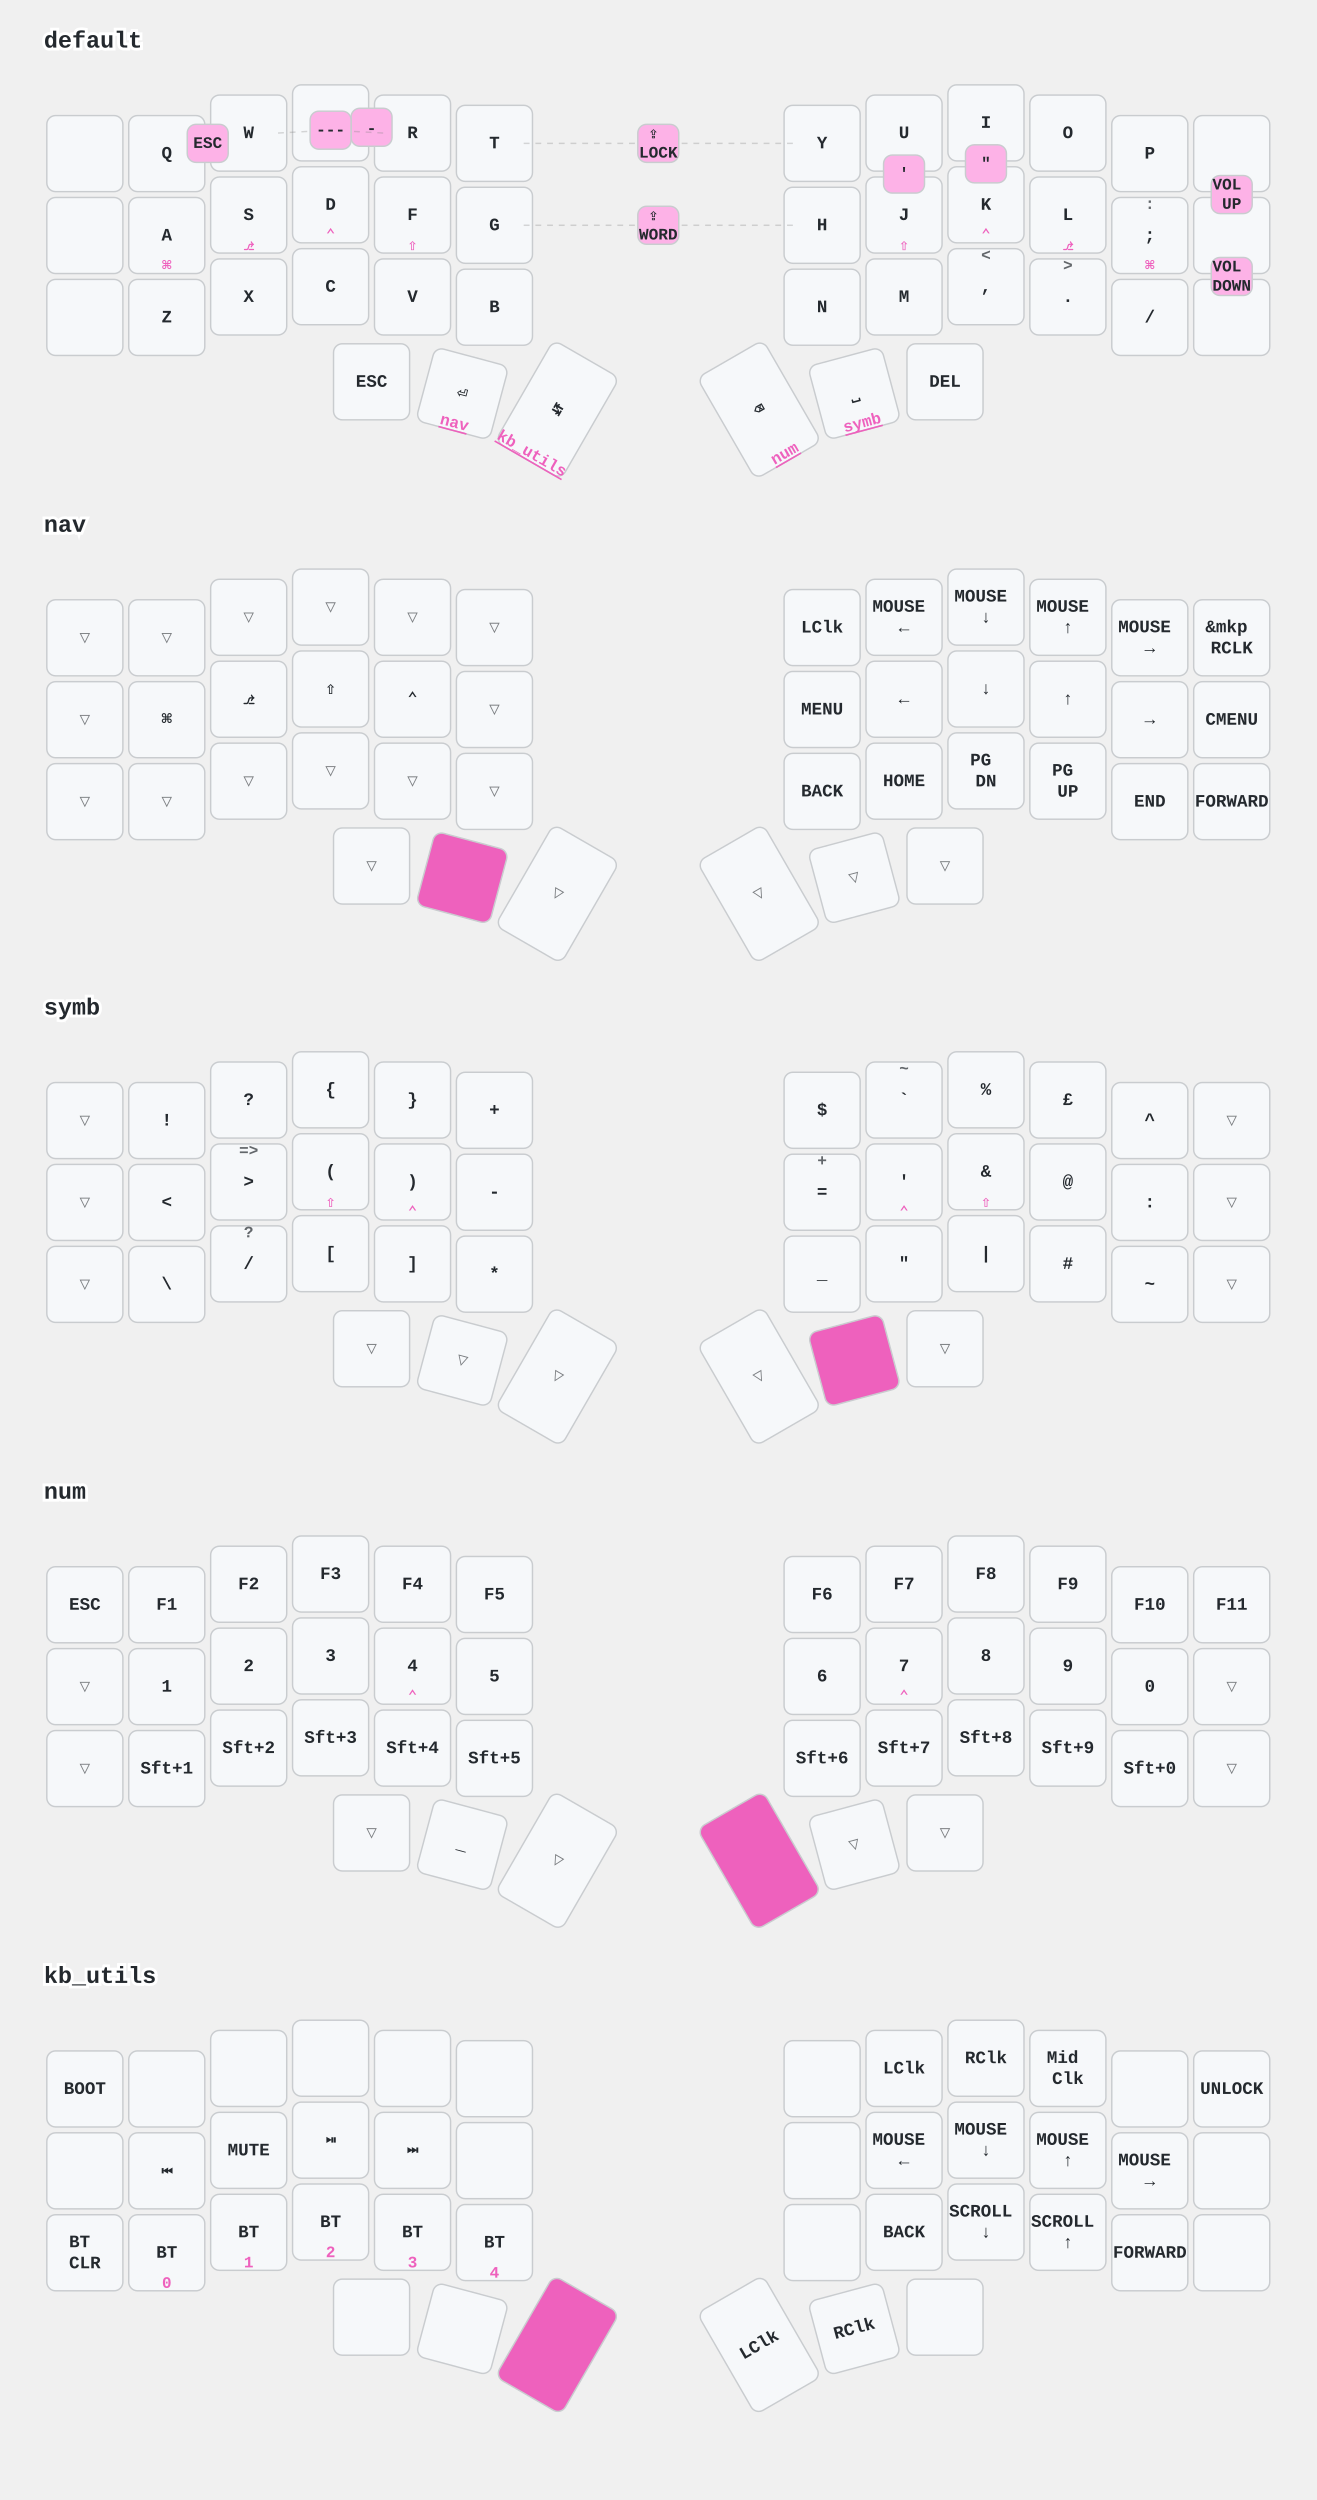
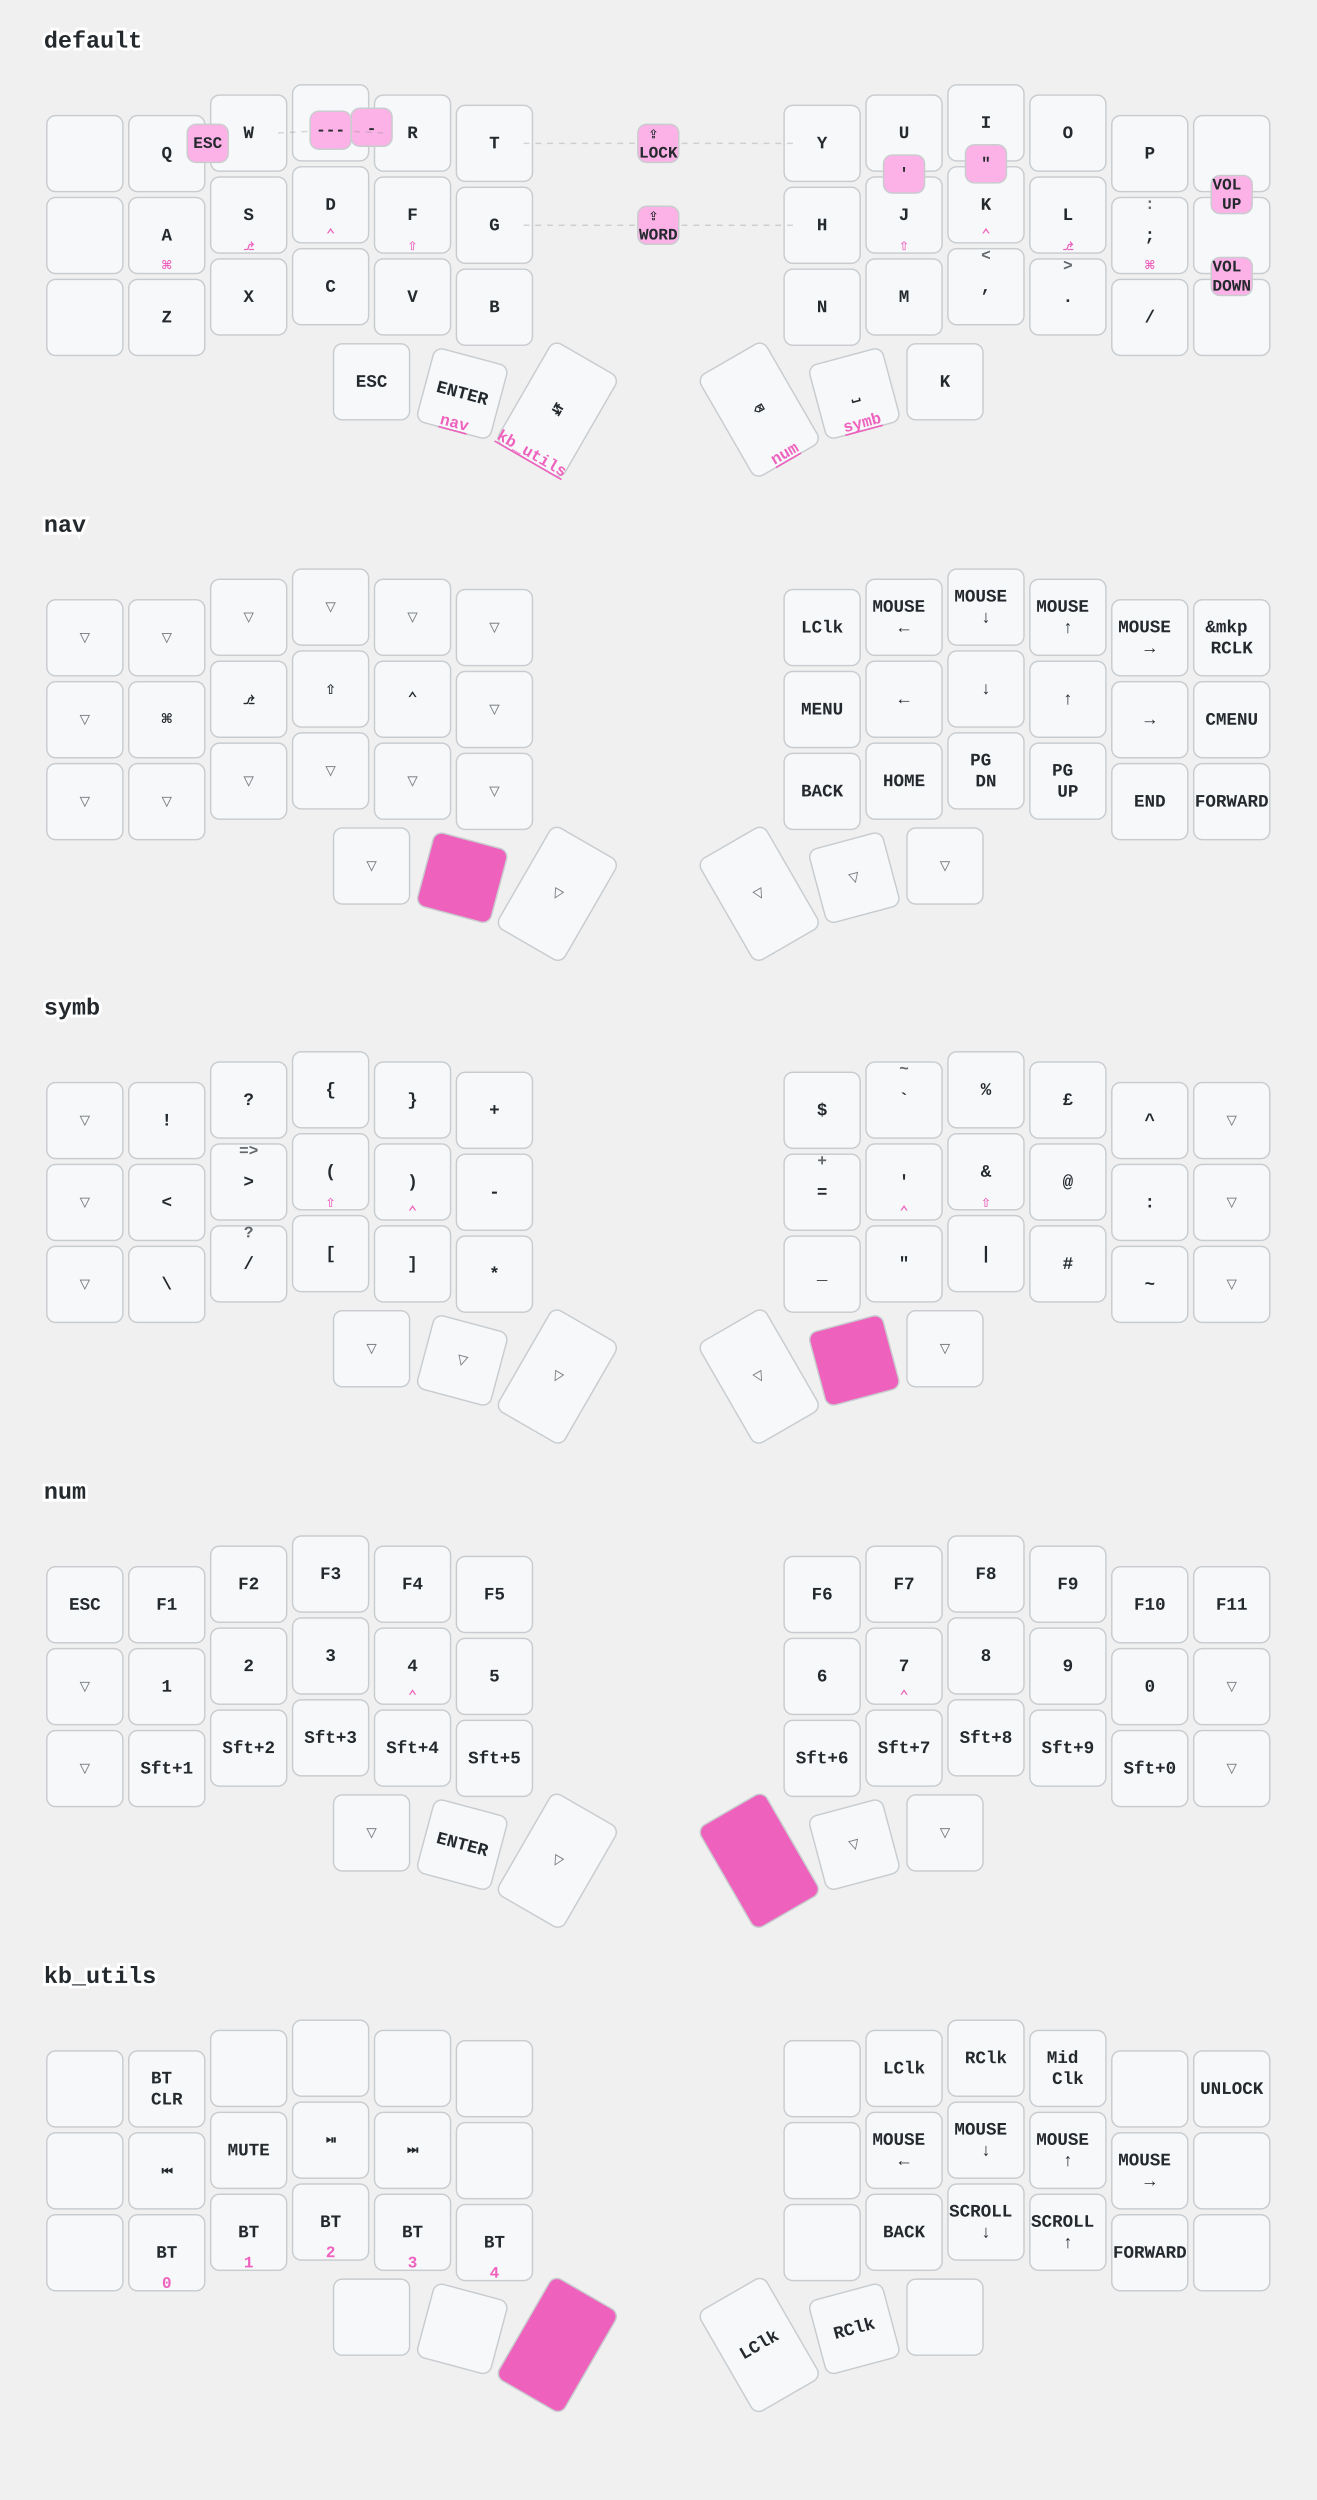
<svg xmlns="http://www.w3.org/2000/svg" width="900" height="1709" viewBox="0 0 900 1709" class="keymap">
  <style>/* inherit to force styles through use tags */
svg path {
    fill: inherit;
}

/* font and background color specifications */
svg.keymap {
    font-family: SFMono-Regular,Consolas,Liberation Mono,Menlo,monospace;
    font-size: 14px;
    font-kerning: normal;
    text-rendering: optimizeLegibility;
    fill: #24292e;
}

/* default key styling */
rect.key {
    fill: #f6f8fa;
}

rect.key, rect.combo {
    stroke: #c9cccf;
    stroke-width: 1;
}

/* default key side styling, only used is draw_key_sides is set */
rect.side {
    filter: brightness(90%);
}

/* color accent for combo boxes */
rect.combo, rect.combo-separate {
    fill: #cdf;
}

/* color accent for held keys */
rect.held, rect.combo.held {
    fill: #fdd;
}

/* color accent for ghost (optional) keys */
rect.ghost, rect.combo.ghost {
    stroke-dasharray: 4, 4;
    stroke-width: 2;
}

text {
    text-anchor: middle;
    dominant-baseline: middle;
}

/* styling for layer labels */
text.label {
    font-weight: bold;
    text-anchor: start;
    stroke: white;
    stroke-width: 4;
    paint-order: stroke;
}

/* styling for optional footer */
text.footer {
    text-anchor: end;
    dominant-baseline: auto;
    stroke: white;
    stroke-width: 4;
    paint-order: stroke;
}

/* styling for combo tap, and key non-tap label text */
text.combo, text.hold, text.shifted, text.left, text.right {
    font-size: 11px;
}

text.hold {
    text-anchor: middle;
    dominant-baseline: auto;
}

text.shifted {
    text-anchor: middle;
    dominant-baseline: hanging;
}

text.left {
    text-anchor: start;
}

text.right {
    text-anchor: end;
}

text.layer-activator {
    text-decoration: underline;
}

/* styling for hold/shifted label text in combo box */
text.combo.hold, text.combo.shifted, text.combo.left, text.combo.right {
    font-size: 8px;
}

/* lighter symbol for transparent keys */
text.trans {
    fill: #7b7e81;
}

/* styling for combo dendrons */
path.combo {
    stroke-width: 1;
    stroke: gray;
    fill: none;
}

/* Start Tabler Icons Cleanup */
/* cannot use height/width with glyphs */
.icon-tabler &gt; path {
    fill: inherit;
    stroke: inherit;
    stroke-width: 2;
}
/* hide tabler's default box */
.icon-tabler &gt; path[stroke="none"][fill="none"] {
    visibility: hidden;
}
/* End Tabler Icons Cleanup */

/* font and background color specifications */
    svg.keymap {
      font-family: Ubuntu Mono, Inconsolata, Consolas, Liberation Mono, Menlo, monospace;
      font-size: 12px;
      font-weight: bold;
      text-rendering: optimizeLegibility;
    }

    /* default key styling */
    rect {
        fill: #f6f8fa;
        stroke: #c9cccf;
        stroke-width: 1;
    }

    /* color accent for combo boxes */
    rect.combo {
        fill: #fdb2e7;
    }

    /* color accent for held keys */
    rect.held, rect.combo.held {
        fill: #ee61bd;
    }

    /* color accent for ghost (optional) keys */
    rect.ghost, rect.combo.ghost {
        fill: #ddd;
    }

    text {
        text-anchor: middle;
        dominant-baseline: middle;
    }

    /* styling for layer labels */
    text.label {
        font-weight: bold;
        font-size: 16px;
        text-anchor: start;
        stroke: white;
        fill: #ee61bd
        stroke-width: 2;
        paint-order: stroke;
    }

    /* styling for combo tap, and key hold/shifted label text */
    text.combo, text.hold, text.shifted {
        font-size: 11px;
    }

    text.hold {
        text-anchor: middle;
        dominant-baseline: auto;
        fill: #ee61bd;
    }

    text.shifted {
        text-anchor: middle;
        dominant-baseline: hanging;
        opacity: 0.7;
    }

    /* styling for hold/shifted label text in combo box */
    text.combo.hold, text.combo.shifted {
        font-size: 8px;
    }

    /* styling for combo dendrons */
    path {
        stroke-width: 1;
        stroke: gray;
        fill: none;
    }
    path.combo {
      stroke-dasharray: 4, 4;
      stroke-opacity: 0.3;
    }
    path.combo {
      stroke-dasharray: 4, 4;
      stroke-opacity: 0.3;
    }</style>
  <g transform="translate(30, 0)" class="layer-default">
    <text x="0" y="28" class="label" id="default">default</text>
    <g transform="translate(0, 56)">
      <g transform="translate(28, 49)" class="key keypos-0">
        <rect rx="6" ry="6" x="-26" y="-26" width="52" height="52" class="key" />
      </g>
      <g transform="translate(84, 49)" class="key keypos-1">
        <rect rx="6" ry="6" x="-26" y="-26" width="52" height="52" class="key" />
        <text x="0" y="0" class="key tap">Q</text>
      </g>
      <g transform="translate(140, 35)" class="key keypos-2">
        <rect rx="6" ry="6" x="-26" y="-26" width="52" height="52" class="key" />
        <text x="0" y="0" class="key tap">W</text>
      </g>
      <g transform="translate(196, 28)" class="key keypos-3">
        <rect rx="6" ry="6" x="-26" y="-26" width="52" height="52" class="key" />
        <text x="0" y="0" class="key tap">E</text>
      </g>
      <g transform="translate(252, 35)" class="key keypos-4">
        <rect rx="6" ry="6" x="-26" y="-26" width="52" height="52" class="key" />
        <text x="0" y="0" class="key tap">R</text>
      </g>
      <g transform="translate(308, 42)" class="key keypos-5">
        <rect rx="6" ry="6" x="-26" y="-26" width="52" height="52" class="key" />
        <text x="0" y="0" class="key tap">T</text>
      </g>
      <g transform="translate(532, 42)" class="key keypos-6">
        <rect rx="6" ry="6" x="-26" y="-26" width="52" height="52" class="key" />
        <text x="0" y="0" class="key tap">Y</text>
      </g>
      <g transform="translate(588, 35)" class="key keypos-7">
        <rect rx="6" ry="6" x="-26" y="-26" width="52" height="52" class="key" />
        <text x="0" y="0" class="key tap">U</text>
      </g>
      <g transform="translate(644, 28)" class="key keypos-8">
        <rect rx="6" ry="6" x="-26" y="-26" width="52" height="52" class="key" />
        <text x="0" y="0" class="key tap">I</text>
      </g>
      <g transform="translate(700, 35)" class="key keypos-9">
        <rect rx="6" ry="6" x="-26" y="-26" width="52" height="52" class="key" />
        <text x="0" y="0" class="key tap">O</text>
      </g>
      <g transform="translate(756, 49)" class="key keypos-10">
        <rect rx="6" ry="6" x="-26" y="-26" width="52" height="52" class="key" />
        <text x="0" y="0" class="key tap">P</text>
      </g>
      <g transform="translate(812, 49)" class="key keypos-11">
        <rect rx="6" ry="6" x="-26" y="-26" width="52" height="52" class="key" />
      </g>
      <g transform="translate(28, 105)" class="key keypos-12">
        <rect rx="6" ry="6" x="-26" y="-26" width="52" height="52" class="key" />
      </g>
      <g transform="translate(84, 105)" class="key keypos-13">
        <rect rx="6" ry="6" x="-26" y="-26" width="52" height="52" class="key" />
        <text x="0" y="0" class="key tap">A</text>
        <text x="0" y="24" class="key hold">⌘</text>
      </g>
      <g transform="translate(140, 91)" class="key keypos-14">
        <rect rx="6" ry="6" x="-26" y="-26" width="52" height="52" class="key" />
        <text x="0" y="0" class="key tap">S</text>
        <text x="0" y="24" class="key hold">⎇</text>
      </g>
      <g transform="translate(196, 84)" class="key keypos-15">
        <rect rx="6" ry="6" x="-26" y="-26" width="52" height="52" class="key" />
        <text x="0" y="0" class="key tap">D</text>
        <text x="0" y="24" class="key hold">⌃</text>
      </g>
      <g transform="translate(252, 91)" class="key keypos-16">
        <rect rx="6" ry="6" x="-26" y="-26" width="52" height="52" class="key" />
        <text x="0" y="0" class="key tap">F</text>
        <text x="0" y="24" class="key hold">⇧</text>
      </g>
      <g transform="translate(308, 98)" class="key keypos-17">
        <rect rx="6" ry="6" x="-26" y="-26" width="52" height="52" class="key" />
        <text x="0" y="0" class="key tap">G</text>
      </g>
      <g transform="translate(532, 98)" class="key keypos-18">
        <rect rx="6" ry="6" x="-26" y="-26" width="52" height="52" class="key" />
        <text x="0" y="0" class="key tap">H</text>
      </g>
      <g transform="translate(588, 91)" class="key keypos-19">
        <rect rx="6" ry="6" x="-26" y="-26" width="52" height="52" class="key" />
        <text x="0" y="0" class="key tap">J</text>
        <text x="0" y="24" class="key hold">⇧</text>
      </g>
      <g transform="translate(644, 84)" class="key keypos-20">
        <rect rx="6" ry="6" x="-26" y="-26" width="52" height="52" class="key" />
        <text x="0" y="0" class="key tap">K</text>
        <text x="0" y="24" class="key hold">⌃</text>
      </g>
      <g transform="translate(700, 91)" class="key keypos-21">
        <rect rx="6" ry="6" x="-26" y="-26" width="52" height="52" class="key" />
        <text x="0" y="0" class="key tap">L</text>
        <text x="0" y="24" class="key hold">⎇</text>
      </g>
      <g transform="translate(756, 105)" class="key keypos-22">
        <rect rx="6" ry="6" x="-26" y="-26" width="52" height="52" class="key" />
        <text x="0" y="0" class="key tap">;</text>
        <text x="0" y="24" class="key hold">⌘</text>
        <text x="0" y="-24" class="key shifted">:</text>
      </g>
      <g transform="translate(812, 105)" class="key keypos-23">
        <rect rx="6" ry="6" x="-26" y="-26" width="52" height="52" class="key" />
      </g>
      <g transform="translate(28, 161)" class="key keypos-24">
        <rect rx="6" ry="6" x="-26" y="-26" width="52" height="52" class="key" />
      </g>
      <g transform="translate(84, 161)" class="key keypos-25">
        <rect rx="6" ry="6" x="-26" y="-26" width="52" height="52" class="key" />
        <text x="0" y="0" class="key tap">Z</text>
      </g>
      <g transform="translate(140, 147)" class="key keypos-26">
        <rect rx="6" ry="6" x="-26" y="-26" width="52" height="52" class="key" />
        <text x="0" y="0" class="key tap">X</text>
      </g>
      <g transform="translate(196, 140)" class="key keypos-27">
        <rect rx="6" ry="6" x="-26" y="-26" width="52" height="52" class="key" />
        <text x="0" y="0" class="key tap">C</text>
      </g>
      <g transform="translate(252, 147)" class="key keypos-28">
        <rect rx="6" ry="6" x="-26" y="-26" width="52" height="52" class="key" />
        <text x="0" y="0" class="key tap">V</text>
      </g>
      <g transform="translate(308, 154)" class="key keypos-29">
        <rect rx="6" ry="6" x="-26" y="-26" width="52" height="52" class="key" />
        <text x="0" y="0" class="key tap">B</text>
      </g>
      <g transform="translate(532, 154)" class="key keypos-30">
        <rect rx="6" ry="6" x="-26" y="-26" width="52" height="52" class="key" />
        <text x="0" y="0" class="key tap">N</text>
      </g>
      <g transform="translate(588, 147)" class="key keypos-31">
        <rect rx="6" ry="6" x="-26" y="-26" width="52" height="52" class="key" />
        <text x="0" y="0" class="key tap">M</text>
      </g>
      <g transform="translate(644, 140)" class="key keypos-32">
        <rect rx="6" ry="6" x="-26" y="-26" width="52" height="52" class="key" />
        <text x="0" y="0" class="key tap">,</text>
        <text x="0" y="-24" class="key shifted">&lt;</text>
      </g>
      <g transform="translate(700, 147)" class="key keypos-33">
        <rect rx="6" ry="6" x="-26" y="-26" width="52" height="52" class="key" />
        <text x="0" y="0" class="key tap">.</text>
        <text x="0" y="-24" class="key shifted">&gt;</text>
      </g>
      <g transform="translate(756, 161)" class="key keypos-34">
        <rect rx="6" ry="6" x="-26" y="-26" width="52" height="52" class="key" />
        <text x="0" y="0" class="key tap">/</text>
      </g>
      <g transform="translate(812, 161)" class="key keypos-35">
        <rect rx="6" ry="6" x="-26" y="-26" width="52" height="52" class="key" />
      </g>
      <g transform="translate(224, 205)" class="key keypos-36">
        <rect rx="6" ry="6" x="-26" y="-26" width="52" height="52" class="key" />
        <text x="0" y="0" class="key tap">ESC</text>
      </g>
      <g transform="translate(286, 213) rotate(15.0)" class="key keypos-37">
        <rect rx="6" ry="6" x="-26" y="-26" width="52" height="52" class="key" />
-         <text x="0" y="0" class="key tap">⏎</text>
+         <text x="0" y="0" class="key tap">ENTER</text>
        <a href="#nav">
          <text x="0" y="24" class="key hold layer-activator">nav</text>
        </a>
      </g>
      <g transform="translate(351, 224) rotate(30.0)" class="key keypos-38">
        <rect rx="6" ry="6" x="-26" y="-40" width="52" height="80" class="key" />
        <text x="0" y="0" class="key tap">↹</text>
        <a href="#kb_utils">
          <text x="0" y="38" class="key hold layer-activator">kb_utils</text>
        </a>
      </g>
      <g transform="translate(489, 224) rotate(-30.0)" class="key keypos-39">
        <rect rx="6" ry="6" x="-26" y="-40" width="52" height="80" class="key" />
        <text x="0" y="0" class="key tap">⌫</text>
        <a href="#num">
          <text x="0" y="38" class="key hold layer-activator">num</text>
        </a>
      </g>
      <g transform="translate(554, 213) rotate(-15.0)" class="key keypos-40">
        <rect rx="6" ry="6" x="-26" y="-26" width="52" height="52" class="key" />
        <text x="0" y="0" class="key tap">⎵</text>
        <a href="#symb">
          <text x="0" y="24" class="key hold layer-activator">symb</text>
        </a>
      </g>
      <g transform="translate(616, 205)" class="key keypos-41">
        <rect rx="6" ry="6" x="-26" y="-26" width="52" height="52" class="key" />
-         <text x="0" y="0" class="key tap">DEL</text>
+         <text x="0" y="0" class="key tap">K</text>
      </g>
      <g class="combo combopos-0">
        <path d="M420,98 l-93,0" class="combo" />
        <path d="M420,98 l93,0" class="combo" />
        <rect rx="6" ry="6" x="406" y="85" width="28" height="26" class="combo" />
        <text x="420" y="98" class="combo tap">
          <tspan x="420" dy="-0.6em">⇪</tspan>
          <tspan x="420" dy="1.2em">WORD</tspan>
        </text>
      </g>
      <g class="combo combopos-1">
        <rect rx="6" ry="6" x="98" y="29" width="28" height="26" class="combo" />
        <text x="112" y="42" class="combo tap">ESC</text>
      </g>
      <g class="combo combopos-2">
        <rect rx="6" ry="6" x="798" y="64" width="28" height="26" class="combo" />
        <text x="812" y="77" class="combo tap">
          <tspan x="812" dy="-0.6em">VOL</tspan>
          <tspan x="812" dy="1.2em">UP</tspan>
        </text>
      </g>
      <g class="combo combopos-3">
        <rect rx="6" ry="6" x="798" y="120" width="28" height="26" class="combo" />
        <text x="812" y="133" class="combo tap">
          <tspan x="812" dy="-0.6em">VOL</tspan>
          <tspan x="812" dy="1.2em">DOWN</tspan>
        </text>
      </g>
      <g class="combo combopos-4">
        <path d="M420,42 l-93,0" class="combo" />
        <path d="M420,42 l93,0" class="combo" />
        <rect rx="6" ry="6" x="406" y="29" width="28" height="26" class="combo" />
        <text x="420" y="42" class="combo tap">
          <tspan x="420" dy="-0.6em">⇪</tspan>
          <tspan x="420" dy="1.2em">LOCK</tspan>
        </text>
      </g>
      <g class="combo combopos-5">
        <rect rx="6" ry="6" x="210" y="18" width="28" height="26" class="combo" />
        <text x="224" y="32" class="combo tap">-</text>
      </g>
      <g class="combo combopos-6">
        <path d="M196,33 l-37,2" class="combo" />
        <path d="M196,33 l37,2" class="combo" />
        <rect rx="6" ry="6" x="182" y="20" width="28" height="26" class="combo" />
        <text x="196" y="33" class="combo tap">---</text>
      </g>
      <g class="combo combopos-8">
        <rect rx="6" ry="6" x="574" y="50" width="28" height="26" class="combo" />
        <text x="588" y="63" class="combo tap">'</text>
      </g>
      <g class="combo combopos-9">
        <rect rx="6" ry="6" x="630" y="43" width="28" height="26" class="combo" />
        <text x="644" y="56" class="combo tap">"</text>
      </g>
    </g>
  </g>
  <g transform="translate(30, 331)" class="layer-nav">
    <text x="0" y="28" class="label" id="nav">nav</text>
    <g transform="translate(0, 56)">
      <g transform="translate(28, 49)" class="key trans keypos-0">
        <rect rx="6" ry="6" x="-26" y="-26" width="52" height="52" class="key trans" />
        <text x="0" y="0" class="key trans tap">▽</text>
      </g>
      <g transform="translate(84, 49)" class="key trans keypos-1">
        <rect rx="6" ry="6" x="-26" y="-26" width="52" height="52" class="key trans" />
        <text x="0" y="0" class="key trans tap">▽</text>
      </g>
      <g transform="translate(140, 35)" class="key trans keypos-2">
        <rect rx="6" ry="6" x="-26" y="-26" width="52" height="52" class="key trans" />
        <text x="0" y="0" class="key trans tap">▽</text>
      </g>
      <g transform="translate(196, 28)" class="key trans keypos-3">
        <rect rx="6" ry="6" x="-26" y="-26" width="52" height="52" class="key trans" />
        <text x="0" y="0" class="key trans tap">▽</text>
      </g>
      <g transform="translate(252, 35)" class="key trans keypos-4">
        <rect rx="6" ry="6" x="-26" y="-26" width="52" height="52" class="key trans" />
        <text x="0" y="0" class="key trans tap">▽</text>
      </g>
      <g transform="translate(308, 42)" class="key trans keypos-5">
        <rect rx="6" ry="6" x="-26" y="-26" width="52" height="52" class="key trans" />
        <text x="0" y="0" class="key trans tap">▽</text>
      </g>
      <g transform="translate(532, 42)" class="key keypos-6">
        <rect rx="6" ry="6" x="-26" y="-26" width="52" height="52" class="key" />
        <text x="0" y="0" class="key tap">LClk</text>
      </g>
      <g transform="translate(588, 35)" class="key keypos-7">
        <rect rx="6" ry="6" x="-26" y="-26" width="52" height="52" class="key" />
        <text x="0" y="0" class="key tap">
          <tspan x="0" dy="-0.6em">MOUSE</tspan>
          <tspan x="0" dy="1.2em">←</tspan>
        </text>
      </g>
      <g transform="translate(644, 28)" class="key keypos-8">
        <rect rx="6" ry="6" x="-26" y="-26" width="52" height="52" class="key" />
        <text x="0" y="0" class="key tap">
          <tspan x="0" dy="-0.6em">MOUSE</tspan>
          <tspan x="0" dy="1.2em">↓</tspan>
        </text>
      </g>
      <g transform="translate(700, 35)" class="key keypos-9">
        <rect rx="6" ry="6" x="-26" y="-26" width="52" height="52" class="key" />
        <text x="0" y="0" class="key tap">
          <tspan x="0" dy="-0.6em">MOUSE</tspan>
          <tspan x="0" dy="1.2em">↑</tspan>
        </text>
      </g>
      <g transform="translate(756, 49)" class="key keypos-10">
        <rect rx="6" ry="6" x="-26" y="-26" width="52" height="52" class="key" />
        <text x="0" y="0" class="key tap">
          <tspan x="0" dy="-0.6em">MOUSE</tspan>
          <tspan x="0" dy="1.2em">→</tspan>
        </text>
      </g>
      <g transform="translate(812, 49)" class="key keypos-11">
        <rect rx="6" ry="6" x="-26" y="-26" width="52" height="52" class="key" />
        <text x="0" y="0" class="key tap">
          <tspan x="0" dy="-0.6em">&amp;mkp</tspan>
          <tspan x="0" dy="1.2em">RCLK</tspan>
        </text>
      </g>
      <g transform="translate(28, 105)" class="key trans keypos-12">
        <rect rx="6" ry="6" x="-26" y="-26" width="52" height="52" class="key trans" />
        <text x="0" y="0" class="key trans tap">▽</text>
      </g>
      <g transform="translate(84, 105)" class="key keypos-13">
        <rect rx="6" ry="6" x="-26" y="-26" width="52" height="52" class="key" />
        <text x="0" y="0" class="key tap">⌘</text>
      </g>
      <g transform="translate(140, 91)" class="key keypos-14">
        <rect rx="6" ry="6" x="-26" y="-26" width="52" height="52" class="key" />
        <text x="0" y="0" class="key tap">⎇</text>
      </g>
      <g transform="translate(196, 84)" class="key keypos-15">
        <rect rx="6" ry="6" x="-26" y="-26" width="52" height="52" class="key" />
        <text x="0" y="0" class="key tap">⇧</text>
      </g>
      <g transform="translate(252, 91)" class="key keypos-16">
        <rect rx="6" ry="6" x="-26" y="-26" width="52" height="52" class="key" />
        <text x="0" y="0" class="key tap">⌃</text>
      </g>
      <g transform="translate(308, 98)" class="key trans keypos-17">
        <rect rx="6" ry="6" x="-26" y="-26" width="52" height="52" class="key trans" />
        <text x="0" y="0" class="key trans tap">▽</text>
      </g>
      <g transform="translate(532, 98)" class="key keypos-18">
        <rect rx="6" ry="6" x="-26" y="-26" width="52" height="52" class="key" />
        <text x="0" y="0" class="key tap">MENU</text>
      </g>
      <g transform="translate(588, 91)" class="key keypos-19">
        <rect rx="6" ry="6" x="-26" y="-26" width="52" height="52" class="key" />
        <text x="0" y="0" class="key tap">←</text>
      </g>
      <g transform="translate(644, 84)" class="key keypos-20">
        <rect rx="6" ry="6" x="-26" y="-26" width="52" height="52" class="key" />
        <text x="0" y="0" class="key tap">↓</text>
      </g>
      <g transform="translate(700, 91)" class="key keypos-21">
        <rect rx="6" ry="6" x="-26" y="-26" width="52" height="52" class="key" />
        <text x="0" y="0" class="key tap">↑</text>
      </g>
      <g transform="translate(756, 105)" class="key keypos-22">
        <rect rx="6" ry="6" x="-26" y="-26" width="52" height="52" class="key" />
        <text x="0" y="0" class="key tap">→</text>
      </g>
      <g transform="translate(812, 105)" class="key keypos-23">
        <rect rx="6" ry="6" x="-26" y="-26" width="52" height="52" class="key" />
        <text x="0" y="0" class="key tap">CMENU</text>
      </g>
      <g transform="translate(28, 161)" class="key trans keypos-24">
        <rect rx="6" ry="6" x="-26" y="-26" width="52" height="52" class="key trans" />
        <text x="0" y="0" class="key trans tap">▽</text>
      </g>
      <g transform="translate(84, 161)" class="key trans keypos-25">
        <rect rx="6" ry="6" x="-26" y="-26" width="52" height="52" class="key trans" />
        <text x="0" y="0" class="key trans tap">▽</text>
      </g>
      <g transform="translate(140, 147)" class="key trans keypos-26">
        <rect rx="6" ry="6" x="-26" y="-26" width="52" height="52" class="key trans" />
        <text x="0" y="0" class="key trans tap">▽</text>
      </g>
      <g transform="translate(196, 140)" class="key trans keypos-27">
        <rect rx="6" ry="6" x="-26" y="-26" width="52" height="52" class="key trans" />
        <text x="0" y="0" class="key trans tap">▽</text>
      </g>
      <g transform="translate(252, 147)" class="key trans keypos-28">
        <rect rx="6" ry="6" x="-26" y="-26" width="52" height="52" class="key trans" />
        <text x="0" y="0" class="key trans tap">▽</text>
      </g>
      <g transform="translate(308, 154)" class="key trans keypos-29">
        <rect rx="6" ry="6" x="-26" y="-26" width="52" height="52" class="key trans" />
        <text x="0" y="0" class="key trans tap">▽</text>
      </g>
      <g transform="translate(532, 154)" class="key keypos-30">
        <rect rx="6" ry="6" x="-26" y="-26" width="52" height="52" class="key" />
        <text x="0" y="0" class="key tap">BACK</text>
      </g>
      <g transform="translate(588, 147)" class="key keypos-31">
        <rect rx="6" ry="6" x="-26" y="-26" width="52" height="52" class="key" />
        <text x="0" y="0" class="key tap">HOME</text>
      </g>
      <g transform="translate(644, 140)" class="key keypos-32">
        <rect rx="6" ry="6" x="-26" y="-26" width="52" height="52" class="key" />
        <text x="0" y="0" class="key tap">
          <tspan x="0" dy="-0.6em">PG</tspan>
          <tspan x="0" dy="1.2em">DN</tspan>
        </text>
      </g>
      <g transform="translate(700, 147)" class="key keypos-33">
        <rect rx="6" ry="6" x="-26" y="-26" width="52" height="52" class="key" />
        <text x="0" y="0" class="key tap">
          <tspan x="0" dy="-0.6em">PG</tspan>
          <tspan x="0" dy="1.2em">UP</tspan>
        </text>
      </g>
      <g transform="translate(756, 161)" class="key keypos-34">
        <rect rx="6" ry="6" x="-26" y="-26" width="52" height="52" class="key" />
        <text x="0" y="0" class="key tap">END</text>
      </g>
      <g transform="translate(812, 161)" class="key keypos-35">
        <rect rx="6" ry="6" x="-26" y="-26" width="52" height="52" class="key" />
        <text x="0" y="0" class="key tap">FORWARD</text>
      </g>
      <g transform="translate(224, 205)" class="key trans keypos-36">
        <rect rx="6" ry="6" x="-26" y="-26" width="52" height="52" class="key trans" />
        <text x="0" y="0" class="key trans tap">▽</text>
      </g>
      <g transform="translate(286, 213) rotate(15.0)" class="key held keypos-37">
        <rect rx="6" ry="6" x="-26" y="-26" width="52" height="52" class="key held" />
      </g>
      <g transform="translate(351, 224) rotate(30.0)" class="key trans keypos-38">
        <rect rx="6" ry="6" x="-26" y="-40" width="52" height="80" class="key trans" />
        <text x="0" y="0" class="key trans tap">▽</text>
      </g>
      <g transform="translate(489, 224) rotate(-30.0)" class="key trans keypos-39">
        <rect rx="6" ry="6" x="-26" y="-40" width="52" height="80" class="key trans" />
        <text x="0" y="0" class="key trans tap">▽</text>
      </g>
      <g transform="translate(554, 213) rotate(-15.0)" class="key trans keypos-40">
        <rect rx="6" ry="6" x="-26" y="-26" width="52" height="52" class="key trans" />
        <text x="0" y="0" class="key trans tap">▽</text>
      </g>
      <g transform="translate(616, 205)" class="key trans keypos-41">
        <rect rx="6" ry="6" x="-26" y="-26" width="52" height="52" class="key trans" />
        <text x="0" y="0" class="key trans tap">▽</text>
      </g>
    </g>
  </g>
  <g transform="translate(30, 661)" class="layer-symb">
    <text x="0" y="28" class="label" id="symb">symb</text>
    <g transform="translate(0, 56)">
      <g transform="translate(28, 49)" class="key trans keypos-0">
        <rect rx="6" ry="6" x="-26" y="-26" width="52" height="52" class="key trans" />
        <text x="0" y="0" class="key trans tap">▽</text>
      </g>
      <g transform="translate(84, 49)" class="key keypos-1">
        <rect rx="6" ry="6" x="-26" y="-26" width="52" height="52" class="key" />
        <text x="0" y="0" class="key tap">!</text>
      </g>
      <g transform="translate(140, 35)" class="key keypos-2">
        <rect rx="6" ry="6" x="-26" y="-26" width="52" height="52" class="key" />
        <text x="0" y="0" class="key tap">?</text>
      </g>
      <g transform="translate(196, 28)" class="key keypos-3">
        <rect rx="6" ry="6" x="-26" y="-26" width="52" height="52" class="key" />
        <text x="0" y="0" class="key tap">{</text>
      </g>
      <g transform="translate(252, 35)" class="key keypos-4">
        <rect rx="6" ry="6" x="-26" y="-26" width="52" height="52" class="key" />
        <text x="0" y="0" class="key tap">}</text>
      </g>
      <g transform="translate(308, 42)" class="key keypos-5">
        <rect rx="6" ry="6" x="-26" y="-26" width="52" height="52" class="key" />
        <text x="0" y="0" class="key tap">+</text>
      </g>
      <g transform="translate(532, 42)" class="key keypos-6">
        <rect rx="6" ry="6" x="-26" y="-26" width="52" height="52" class="key" />
        <text x="0" y="0" class="key tap">$</text>
      </g>
      <g transform="translate(588, 35)" class="key keypos-7">
        <rect rx="6" ry="6" x="-26" y="-26" width="52" height="52" class="key" />
        <text x="0" y="0" class="key tap">`</text>
        <text x="0" y="-24" class="key shifted">~</text>
      </g>
      <g transform="translate(644, 28)" class="key keypos-8">
        <rect rx="6" ry="6" x="-26" y="-26" width="52" height="52" class="key" />
        <text x="0" y="0" class="key tap">%</text>
      </g>
      <g transform="translate(700, 35)" class="key keypos-9">
        <rect rx="6" ry="6" x="-26" y="-26" width="52" height="52" class="key" />
        <text x="0" y="0" class="key tap">£</text>
      </g>
      <g transform="translate(756, 49)" class="key keypos-10">
        <rect rx="6" ry="6" x="-26" y="-26" width="52" height="52" class="key" />
        <text x="0" y="0" class="key tap">^</text>
      </g>
      <g transform="translate(812, 49)" class="key trans keypos-11">
        <rect rx="6" ry="6" x="-26" y="-26" width="52" height="52" class="key trans" />
        <text x="0" y="0" class="key trans tap">▽</text>
      </g>
      <g transform="translate(28, 105)" class="key trans keypos-12">
        <rect rx="6" ry="6" x="-26" y="-26" width="52" height="52" class="key trans" />
        <text x="0" y="0" class="key trans tap">▽</text>
      </g>
      <g transform="translate(84, 105)" class="key keypos-13">
        <rect rx="6" ry="6" x="-26" y="-26" width="52" height="52" class="key" />
        <text x="0" y="0" class="key tap">&lt;</text>
      </g>
      <g transform="translate(140, 91)" class="key keypos-14">
        <rect rx="6" ry="6" x="-26" y="-26" width="52" height="52" class="key" />
        <text x="0" y="0" class="key tap">&gt;</text>
        <text x="0" y="-24" class="key shifted">=&gt;</text>
      </g>
      <g transform="translate(196, 84)" class="key keypos-15">
        <rect rx="6" ry="6" x="-26" y="-26" width="52" height="52" class="key" />
        <text x="0" y="0" class="key tap">(</text>
        <text x="0" y="24" class="key hold">⇧</text>
      </g>
      <g transform="translate(252, 91)" class="key keypos-16">
        <rect rx="6" ry="6" x="-26" y="-26" width="52" height="52" class="key" />
        <text x="0" y="0" class="key tap">)</text>
        <text x="0" y="24" class="key hold">⌃</text>
      </g>
      <g transform="translate(308, 98)" class="key keypos-17">
        <rect rx="6" ry="6" x="-26" y="-26" width="52" height="52" class="key" />
        <text x="0" y="0" class="key tap">-</text>
      </g>
      <g transform="translate(532, 98)" class="key keypos-18">
        <rect rx="6" ry="6" x="-26" y="-26" width="52" height="52" class="key" />
        <text x="0" y="0" class="key tap">=</text>
        <text x="0" y="-24" class="key shifted">+</text>
      </g>
      <g transform="translate(588, 91)" class="key keypos-19">
        <rect rx="6" ry="6" x="-26" y="-26" width="52" height="52" class="key" />
        <text x="0" y="0" class="key tap">'</text>
        <text x="0" y="24" class="key hold">⌃</text>
      </g>
      <g transform="translate(644, 84)" class="key keypos-20">
        <rect rx="6" ry="6" x="-26" y="-26" width="52" height="52" class="key" />
        <text x="0" y="0" class="key tap">&amp;</text>
        <text x="0" y="24" class="key hold">⇧</text>
      </g>
      <g transform="translate(700, 91)" class="key keypos-21">
        <rect rx="6" ry="6" x="-26" y="-26" width="52" height="52" class="key" />
        <text x="0" y="0" class="key tap">@</text>
      </g>
      <g transform="translate(756, 105)" class="key keypos-22">
        <rect rx="6" ry="6" x="-26" y="-26" width="52" height="52" class="key" />
        <text x="0" y="0" class="key tap">:</text>
      </g>
      <g transform="translate(812, 105)" class="key trans keypos-23">
        <rect rx="6" ry="6" x="-26" y="-26" width="52" height="52" class="key trans" />
        <text x="0" y="0" class="key trans tap">▽</text>
      </g>
      <g transform="translate(28, 161)" class="key trans keypos-24">
        <rect rx="6" ry="6" x="-26" y="-26" width="52" height="52" class="key trans" />
        <text x="0" y="0" class="key trans tap">▽</text>
      </g>
      <g transform="translate(84, 161)" class="key keypos-25">
        <rect rx="6" ry="6" x="-26" y="-26" width="52" height="52" class="key" />
        <text x="0" y="0" class="key tap">\</text>
      </g>
      <g transform="translate(140, 147)" class="key keypos-26">
        <rect rx="6" ry="6" x="-26" y="-26" width="52" height="52" class="key" />
        <text x="0" y="0" class="key tap">/</text>
        <text x="0" y="-24" class="key shifted">?</text>
      </g>
      <g transform="translate(196, 140)" class="key keypos-27">
        <rect rx="6" ry="6" x="-26" y="-26" width="52" height="52" class="key" />
        <text x="0" y="0" class="key tap">[</text>
      </g>
      <g transform="translate(252, 147)" class="key keypos-28">
        <rect rx="6" ry="6" x="-26" y="-26" width="52" height="52" class="key" />
        <text x="0" y="0" class="key tap">]</text>
      </g>
      <g transform="translate(308, 154)" class="key keypos-29">
        <rect rx="6" ry="6" x="-26" y="-26" width="52" height="52" class="key" />
        <text x="0" y="0" class="key tap">*</text>
      </g>
      <g transform="translate(532, 154)" class="key keypos-30">
        <rect rx="6" ry="6" x="-26" y="-26" width="52" height="52" class="key" />
        <text x="0" y="0" class="key tap">_</text>
      </g>
      <g transform="translate(588, 147)" class="key keypos-31">
        <rect rx="6" ry="6" x="-26" y="-26" width="52" height="52" class="key" />
        <text x="0" y="0" class="key tap">"</text>
      </g>
      <g transform="translate(644, 140)" class="key keypos-32">
        <rect rx="6" ry="6" x="-26" y="-26" width="52" height="52" class="key" />
        <text x="0" y="0" class="key tap">|</text>
      </g>
      <g transform="translate(700, 147)" class="key keypos-33">
        <rect rx="6" ry="6" x="-26" y="-26" width="52" height="52" class="key" />
        <text x="0" y="0" class="key tap">#</text>
      </g>
      <g transform="translate(756, 161)" class="key keypos-34">
        <rect rx="6" ry="6" x="-26" y="-26" width="52" height="52" class="key" />
        <text x="0" y="0" class="key tap">~</text>
      </g>
      <g transform="translate(812, 161)" class="key trans keypos-35">
        <rect rx="6" ry="6" x="-26" y="-26" width="52" height="52" class="key trans" />
        <text x="0" y="0" class="key trans tap">▽</text>
      </g>
      <g transform="translate(224, 205)" class="key trans keypos-36">
        <rect rx="6" ry="6" x="-26" y="-26" width="52" height="52" class="key trans" />
        <text x="0" y="0" class="key trans tap">▽</text>
      </g>
      <g transform="translate(286, 213) rotate(15.0)" class="key trans keypos-37">
        <rect rx="6" ry="6" x="-26" y="-26" width="52" height="52" class="key trans" />
        <text x="0" y="0" class="key trans tap">▽</text>
      </g>
      <g transform="translate(351, 224) rotate(30.0)" class="key trans keypos-38">
        <rect rx="6" ry="6" x="-26" y="-40" width="52" height="80" class="key trans" />
        <text x="0" y="0" class="key trans tap">▽</text>
      </g>
      <g transform="translate(489, 224) rotate(-30.0)" class="key trans keypos-39">
        <rect rx="6" ry="6" x="-26" y="-40" width="52" height="80" class="key trans" />
        <text x="0" y="0" class="key trans tap">▽</text>
      </g>
      <g transform="translate(554, 213) rotate(-15.0)" class="key held keypos-40">
        <rect rx="6" ry="6" x="-26" y="-26" width="52" height="52" class="key held" />
      </g>
      <g transform="translate(616, 205)" class="key trans keypos-41">
        <rect rx="6" ry="6" x="-26" y="-26" width="52" height="52" class="key trans" />
        <text x="0" y="0" class="key trans tap">▽</text>
      </g>
    </g>
  </g>
  <g transform="translate(30, 992)" class="layer-num">
    <text x="0" y="28" class="label" id="num">num</text>
    <g transform="translate(0, 56)">
      <g transform="translate(28, 49)" class="key keypos-0">
        <rect rx="6" ry="6" x="-26" y="-26" width="52" height="52" class="key" />
        <text x="0" y="0" class="key tap">ESC</text>
      </g>
      <g transform="translate(84, 49)" class="key keypos-1">
        <rect rx="6" ry="6" x="-26" y="-26" width="52" height="52" class="key" />
        <text x="0" y="0" class="key tap">F1</text>
      </g>
      <g transform="translate(140, 35)" class="key keypos-2">
        <rect rx="6" ry="6" x="-26" y="-26" width="52" height="52" class="key" />
        <text x="0" y="0" class="key tap">F2</text>
      </g>
      <g transform="translate(196, 28)" class="key keypos-3">
        <rect rx="6" ry="6" x="-26" y="-26" width="52" height="52" class="key" />
        <text x="0" y="0" class="key tap">F3</text>
      </g>
      <g transform="translate(252, 35)" class="key keypos-4">
        <rect rx="6" ry="6" x="-26" y="-26" width="52" height="52" class="key" />
        <text x="0" y="0" class="key tap">F4</text>
      </g>
      <g transform="translate(308, 42)" class="key keypos-5">
        <rect rx="6" ry="6" x="-26" y="-26" width="52" height="52" class="key" />
        <text x="0" y="0" class="key tap">F5</text>
      </g>
      <g transform="translate(532, 42)" class="key keypos-6">
        <rect rx="6" ry="6" x="-26" y="-26" width="52" height="52" class="key" />
        <text x="0" y="0" class="key tap">F6</text>
      </g>
      <g transform="translate(588, 35)" class="key keypos-7">
        <rect rx="6" ry="6" x="-26" y="-26" width="52" height="52" class="key" />
        <text x="0" y="0" class="key tap">F7</text>
      </g>
      <g transform="translate(644, 28)" class="key keypos-8">
        <rect rx="6" ry="6" x="-26" y="-26" width="52" height="52" class="key" />
        <text x="0" y="0" class="key tap">F8</text>
      </g>
      <g transform="translate(700, 35)" class="key keypos-9">
        <rect rx="6" ry="6" x="-26" y="-26" width="52" height="52" class="key" />
        <text x="0" y="0" class="key tap">F9</text>
      </g>
      <g transform="translate(756, 49)" class="key keypos-10">
        <rect rx="6" ry="6" x="-26" y="-26" width="52" height="52" class="key" />
        <text x="0" y="0" class="key tap">F10</text>
      </g>
      <g transform="translate(812, 49)" class="key keypos-11">
        <rect rx="6" ry="6" x="-26" y="-26" width="52" height="52" class="key" />
        <text x="0" y="0" class="key tap">F11</text>
      </g>
      <g transform="translate(28, 105)" class="key trans keypos-12">
        <rect rx="6" ry="6" x="-26" y="-26" width="52" height="52" class="key trans" />
        <text x="0" y="0" class="key trans tap">▽</text>
      </g>
      <g transform="translate(84, 105)" class="key keypos-13">
        <rect rx="6" ry="6" x="-26" y="-26" width="52" height="52" class="key" />
        <text x="0" y="0" class="key tap">1</text>
      </g>
      <g transform="translate(140, 91)" class="key keypos-14">
        <rect rx="6" ry="6" x="-26" y="-26" width="52" height="52" class="key" />
        <text x="0" y="0" class="key tap">2</text>
      </g>
      <g transform="translate(196, 84)" class="key keypos-15">
        <rect rx="6" ry="6" x="-26" y="-26" width="52" height="52" class="key" />
        <text x="0" y="0" class="key tap">3</text>
      </g>
      <g transform="translate(252, 91)" class="key keypos-16">
        <rect rx="6" ry="6" x="-26" y="-26" width="52" height="52" class="key" />
        <text x="0" y="0" class="key tap">4</text>
        <text x="0" y="24" class="key hold">⌃</text>
      </g>
      <g transform="translate(308, 98)" class="key keypos-17">
        <rect rx="6" ry="6" x="-26" y="-26" width="52" height="52" class="key" />
        <text x="0" y="0" class="key tap">5</text>
      </g>
      <g transform="translate(532, 98)" class="key keypos-18">
        <rect rx="6" ry="6" x="-26" y="-26" width="52" height="52" class="key" />
        <text x="0" y="0" class="key tap">6</text>
      </g>
      <g transform="translate(588, 91)" class="key keypos-19">
        <rect rx="6" ry="6" x="-26" y="-26" width="52" height="52" class="key" />
        <text x="0" y="0" class="key tap">7</text>
        <text x="0" y="24" class="key hold">⌃</text>
      </g>
      <g transform="translate(644, 84)" class="key keypos-20">
        <rect rx="6" ry="6" x="-26" y="-26" width="52" height="52" class="key" />
        <text x="0" y="0" class="key tap">8</text>
      </g>
      <g transform="translate(700, 91)" class="key keypos-21">
        <rect rx="6" ry="6" x="-26" y="-26" width="52" height="52" class="key" />
        <text x="0" y="0" class="key tap">9</text>
      </g>
      <g transform="translate(756, 105)" class="key keypos-22">
        <rect rx="6" ry="6" x="-26" y="-26" width="52" height="52" class="key" />
        <text x="0" y="0" class="key tap">0</text>
      </g>
      <g transform="translate(812, 105)" class="key trans keypos-23">
        <rect rx="6" ry="6" x="-26" y="-26" width="52" height="52" class="key trans" />
        <text x="0" y="0" class="key trans tap">▽</text>
      </g>
      <g transform="translate(28, 161)" class="key trans keypos-24">
        <rect rx="6" ry="6" x="-26" y="-26" width="52" height="52" class="key trans" />
        <text x="0" y="0" class="key trans tap">▽</text>
      </g>
      <g transform="translate(84, 161)" class="key keypos-25">
        <rect rx="6" ry="6" x="-26" y="-26" width="52" height="52" class="key" />
        <text x="0" y="0" class="key tap">Sft+1</text>
      </g>
      <g transform="translate(140, 147)" class="key keypos-26">
        <rect rx="6" ry="6" x="-26" y="-26" width="52" height="52" class="key" />
        <text x="0" y="0" class="key tap">Sft+2</text>
      </g>
      <g transform="translate(196, 140)" class="key keypos-27">
        <rect rx="6" ry="6" x="-26" y="-26" width="52" height="52" class="key" />
        <text x="0" y="0" class="key tap">Sft+3</text>
      </g>
      <g transform="translate(252, 147)" class="key keypos-28">
        <rect rx="6" ry="6" x="-26" y="-26" width="52" height="52" class="key" />
        <text x="0" y="0" class="key tap">Sft+4</text>
      </g>
      <g transform="translate(308, 154)" class="key keypos-29">
        <rect rx="6" ry="6" x="-26" y="-26" width="52" height="52" class="key" />
        <text x="0" y="0" class="key tap">Sft+5</text>
      </g>
      <g transform="translate(532, 154)" class="key keypos-30">
        <rect rx="6" ry="6" x="-26" y="-26" width="52" height="52" class="key" />
        <text x="0" y="0" class="key tap">Sft+6</text>
      </g>
      <g transform="translate(588, 147)" class="key keypos-31">
        <rect rx="6" ry="6" x="-26" y="-26" width="52" height="52" class="key" />
        <text x="0" y="0" class="key tap">Sft+7</text>
      </g>
      <g transform="translate(644, 140)" class="key keypos-32">
        <rect rx="6" ry="6" x="-26" y="-26" width="52" height="52" class="key" />
        <text x="0" y="0" class="key tap">Sft+8</text>
      </g>
      <g transform="translate(700, 147)" class="key keypos-33">
        <rect rx="6" ry="6" x="-26" y="-26" width="52" height="52" class="key" />
        <text x="0" y="0" class="key tap">Sft+9</text>
      </g>
      <g transform="translate(756, 161)" class="key keypos-34">
        <rect rx="6" ry="6" x="-26" y="-26" width="52" height="52" class="key" />
        <text x="0" y="0" class="key tap">Sft+0</text>
      </g>
      <g transform="translate(812, 161)" class="key trans keypos-35">
        <rect rx="6" ry="6" x="-26" y="-26" width="52" height="52" class="key trans" />
        <text x="0" y="0" class="key trans tap">▽</text>
      </g>
      <g transform="translate(224, 205)" class="key trans keypos-36">
        <rect rx="6" ry="6" x="-26" y="-26" width="52" height="52" class="key trans" />
        <text x="0" y="0" class="key trans tap">▽</text>
      </g>
      <g transform="translate(286, 213) rotate(15.0)" class="key keypos-37">
        <rect rx="6" ry="6" x="-26" y="-26" width="52" height="52" class="key" />
-         <text x="0" y="0" class="key tap">_</text>
+         <text x="0" y="0" class="key tap">ENTER</text>
      </g>
      <g transform="translate(351, 224) rotate(30.0)" class="key trans keypos-38">
        <rect rx="6" ry="6" x="-26" y="-40" width="52" height="80" class="key trans" />
        <text x="0" y="0" class="key trans tap">▽</text>
      </g>
      <g transform="translate(489, 224) rotate(-30.0)" class="key held keypos-39">
        <rect rx="6" ry="6" x="-26" y="-40" width="52" height="80" class="key held" />
      </g>
      <g transform="translate(554, 213) rotate(-15.0)" class="key trans keypos-40">
        <rect rx="6" ry="6" x="-26" y="-26" width="52" height="52" class="key trans" />
        <text x="0" y="0" class="key trans tap">▽</text>
      </g>
      <g transform="translate(616, 205)" class="key trans keypos-41">
        <rect rx="6" ry="6" x="-26" y="-26" width="52" height="52" class="key trans" />
        <text x="0" y="0" class="key trans tap">▽</text>
      </g>
    </g>
  </g>
  <g transform="translate(30, 1323)" class="layer-kb_utils">
    <text x="0" y="28" class="label" id="kb_utils">kb_utils</text>
    <g transform="translate(0, 56)">
      <g transform="translate(28, 49)" class="key keypos-0">
        <rect rx="6" ry="6" x="-26" y="-26" width="52" height="52" class="key" />
-         <text x="0" y="0" class="key tap">BOOT</text>
      </g>
      <g transform="translate(84, 49)" class="key keypos-1">
        <rect rx="6" ry="6" x="-26" y="-26" width="52" height="52" class="key" />
+         <text x="0" y="0" class="key tap">
+           <tspan x="0" dy="-0.6em">BT</tspan>
+           <tspan x="0" dy="1.2em">CLR</tspan>
+         </text>
      </g>
      <g transform="translate(140, 35)" class="key keypos-2">
        <rect rx="6" ry="6" x="-26" y="-26" width="52" height="52" class="key" />
      </g>
      <g transform="translate(196, 28)" class="key keypos-3">
        <rect rx="6" ry="6" x="-26" y="-26" width="52" height="52" class="key" />
      </g>
      <g transform="translate(252, 35)" class="key keypos-4">
        <rect rx="6" ry="6" x="-26" y="-26" width="52" height="52" class="key" />
      </g>
      <g transform="translate(308, 42)" class="key keypos-5">
        <rect rx="6" ry="6" x="-26" y="-26" width="52" height="52" class="key" />
      </g>
      <g transform="translate(532, 42)" class="key keypos-6">
        <rect rx="6" ry="6" x="-26" y="-26" width="52" height="52" class="key" />
      </g>
      <g transform="translate(588, 35)" class="key keypos-7">
        <rect rx="6" ry="6" x="-26" y="-26" width="52" height="52" class="key" />
        <text x="0" y="0" class="key tap">LClk</text>
      </g>
      <g transform="translate(644, 28)" class="key keypos-8">
        <rect rx="6" ry="6" x="-26" y="-26" width="52" height="52" class="key" />
        <text x="0" y="0" class="key tap">RClk</text>
      </g>
      <g transform="translate(700, 35)" class="key keypos-9">
        <rect rx="6" ry="6" x="-26" y="-26" width="52" height="52" class="key" />
        <text x="0" y="0" class="key tap">
          <tspan x="0" dy="-0.6em">Mid</tspan>
          <tspan x="0" dy="1.2em">Clk</tspan>
        </text>
      </g>
      <g transform="translate(756, 49)" class="key keypos-10">
        <rect rx="6" ry="6" x="-26" y="-26" width="52" height="52" class="key" />
      </g>
      <g transform="translate(812, 49)" class="key keypos-11">
        <rect rx="6" ry="6" x="-26" y="-26" width="52" height="52" class="key" />
        <text x="0" y="0" class="key tap">UNLOCK</text>
      </g>
      <g transform="translate(28, 105)" class="key keypos-12">
        <rect rx="6" ry="6" x="-26" y="-26" width="52" height="52" class="key" />
      </g>
      <g transform="translate(84, 105)" class="key keypos-13">
        <rect rx="6" ry="6" x="-26" y="-26" width="52" height="52" class="key" />
        <text x="0" y="0" class="key tap">⏮</text>
      </g>
      <g transform="translate(140, 91)" class="key keypos-14">
        <rect rx="6" ry="6" x="-26" y="-26" width="52" height="52" class="key" />
        <text x="0" y="0" class="key tap">MUTE</text>
      </g>
      <g transform="translate(196, 84)" class="key keypos-15">
        <rect rx="6" ry="6" x="-26" y="-26" width="52" height="52" class="key" />
        <text x="0" y="0" class="key tap">⏯</text>
      </g>
      <g transform="translate(252, 91)" class="key keypos-16">
        <rect rx="6" ry="6" x="-26" y="-26" width="52" height="52" class="key" />
        <text x="0" y="0" class="key tap">⏭</text>
      </g>
      <g transform="translate(308, 98)" class="key keypos-17">
        <rect rx="6" ry="6" x="-26" y="-26" width="52" height="52" class="key" />
      </g>
      <g transform="translate(532, 98)" class="key keypos-18">
        <rect rx="6" ry="6" x="-26" y="-26" width="52" height="52" class="key" />
      </g>
      <g transform="translate(588, 91)" class="key keypos-19">
        <rect rx="6" ry="6" x="-26" y="-26" width="52" height="52" class="key" />
        <text x="0" y="0" class="key tap">
          <tspan x="0" dy="-0.6em">MOUSE</tspan>
          <tspan x="0" dy="1.2em">←</tspan>
        </text>
      </g>
      <g transform="translate(644, 84)" class="key keypos-20">
        <rect rx="6" ry="6" x="-26" y="-26" width="52" height="52" class="key" />
        <text x="0" y="0" class="key tap">
          <tspan x="0" dy="-0.6em">MOUSE</tspan>
          <tspan x="0" dy="1.2em">↓</tspan>
        </text>
      </g>
      <g transform="translate(700, 91)" class="key keypos-21">
        <rect rx="6" ry="6" x="-26" y="-26" width="52" height="52" class="key" />
        <text x="0" y="0" class="key tap">
          <tspan x="0" dy="-0.6em">MOUSE</tspan>
          <tspan x="0" dy="1.2em">↑</tspan>
        </text>
      </g>
      <g transform="translate(756, 105)" class="key keypos-22">
        <rect rx="6" ry="6" x="-26" y="-26" width="52" height="52" class="key" />
        <text x="0" y="0" class="key tap">
          <tspan x="0" dy="-0.6em">MOUSE</tspan>
          <tspan x="0" dy="1.2em">→</tspan>
        </text>
      </g>
      <g transform="translate(812, 105)" class="key keypos-23">
        <rect rx="6" ry="6" x="-26" y="-26" width="52" height="52" class="key" />
      </g>
      <g transform="translate(28, 161)" class="key keypos-24">
        <rect rx="6" ry="6" x="-26" y="-26" width="52" height="52" class="key" />
-         <text x="0" y="0" class="key tap">
-           <tspan x="0" dy="-0.6em">BT</tspan>
-           <tspan x="0" dy="1.2em">CLR</tspan>
-         </text>
      </g>
      <g transform="translate(84, 161)" class="key keypos-25">
        <rect rx="6" ry="6" x="-26" y="-26" width="52" height="52" class="key" />
        <text x="0" y="0" class="key tap">BT</text>
        <text x="0" y="24" class="key hold">0</text>
      </g>
      <g transform="translate(140, 147)" class="key keypos-26">
        <rect rx="6" ry="6" x="-26" y="-26" width="52" height="52" class="key" />
        <text x="0" y="0" class="key tap">BT</text>
        <text x="0" y="24" class="key hold">1</text>
      </g>
      <g transform="translate(196, 140)" class="key keypos-27">
        <rect rx="6" ry="6" x="-26" y="-26" width="52" height="52" class="key" />
        <text x="0" y="0" class="key tap">BT</text>
        <text x="0" y="24" class="key hold">2</text>
      </g>
      <g transform="translate(252, 147)" class="key keypos-28">
        <rect rx="6" ry="6" x="-26" y="-26" width="52" height="52" class="key" />
        <text x="0" y="0" class="key tap">BT</text>
        <text x="0" y="24" class="key hold">3</text>
      </g>
      <g transform="translate(308, 154)" class="key keypos-29">
        <rect rx="6" ry="6" x="-26" y="-26" width="52" height="52" class="key" />
        <text x="0" y="0" class="key tap">BT</text>
        <text x="0" y="24" class="key hold">4</text>
      </g>
      <g transform="translate(532, 154)" class="key keypos-30">
        <rect rx="6" ry="6" x="-26" y="-26" width="52" height="52" class="key" />
      </g>
      <g transform="translate(588, 147)" class="key keypos-31">
        <rect rx="6" ry="6" x="-26" y="-26" width="52" height="52" class="key" />
        <text x="0" y="0" class="key tap">BACK</text>
      </g>
      <g transform="translate(644, 140)" class="key keypos-32">
        <rect rx="6" ry="6" x="-26" y="-26" width="52" height="52" class="key" />
        <text x="0" y="0" class="key tap">
          <tspan x="0" dy="-0.6em">SCROLL</tspan>
          <tspan x="0" dy="1.2em">↓</tspan>
        </text>
      </g>
      <g transform="translate(700, 147)" class="key keypos-33">
        <rect rx="6" ry="6" x="-26" y="-26" width="52" height="52" class="key" />
        <text x="0" y="0" class="key tap">
          <tspan x="0" dy="-0.6em">SCROLL</tspan>
          <tspan x="0" dy="1.2em">↑</tspan>
        </text>
      </g>
      <g transform="translate(756, 161)" class="key keypos-34">
        <rect rx="6" ry="6" x="-26" y="-26" width="52" height="52" class="key" />
        <text x="0" y="0" class="key tap">FORWARD</text>
      </g>
      <g transform="translate(812, 161)" class="key keypos-35">
        <rect rx="6" ry="6" x="-26" y="-26" width="52" height="52" class="key" />
      </g>
      <g transform="translate(224, 205)" class="key keypos-36">
        <rect rx="6" ry="6" x="-26" y="-26" width="52" height="52" class="key" />
      </g>
      <g transform="translate(286, 213) rotate(15.0)" class="key keypos-37">
        <rect rx="6" ry="6" x="-26" y="-26" width="52" height="52" class="key" />
      </g>
      <g transform="translate(351, 224) rotate(30.0)" class="key held keypos-38">
        <rect rx="6" ry="6" x="-26" y="-40" width="52" height="80" class="key held" />
      </g>
      <g transform="translate(489, 224) rotate(-30.0)" class="key keypos-39">
        <rect rx="6" ry="6" x="-26" y="-40" width="52" height="80" class="key" />
        <text x="0" y="0" class="key tap">LClk</text>
      </g>
      <g transform="translate(554, 213) rotate(-15.0)" class="key keypos-40">
        <rect rx="6" ry="6" x="-26" y="-26" width="52" height="52" class="key" />
        <text x="0" y="0" class="key tap">RClk</text>
      </g>
      <g transform="translate(616, 205)" class="key keypos-41">
        <rect rx="6" ry="6" x="-26" y="-26" width="52" height="52" class="key" />
      </g>
    </g>
  </g>
</svg>
